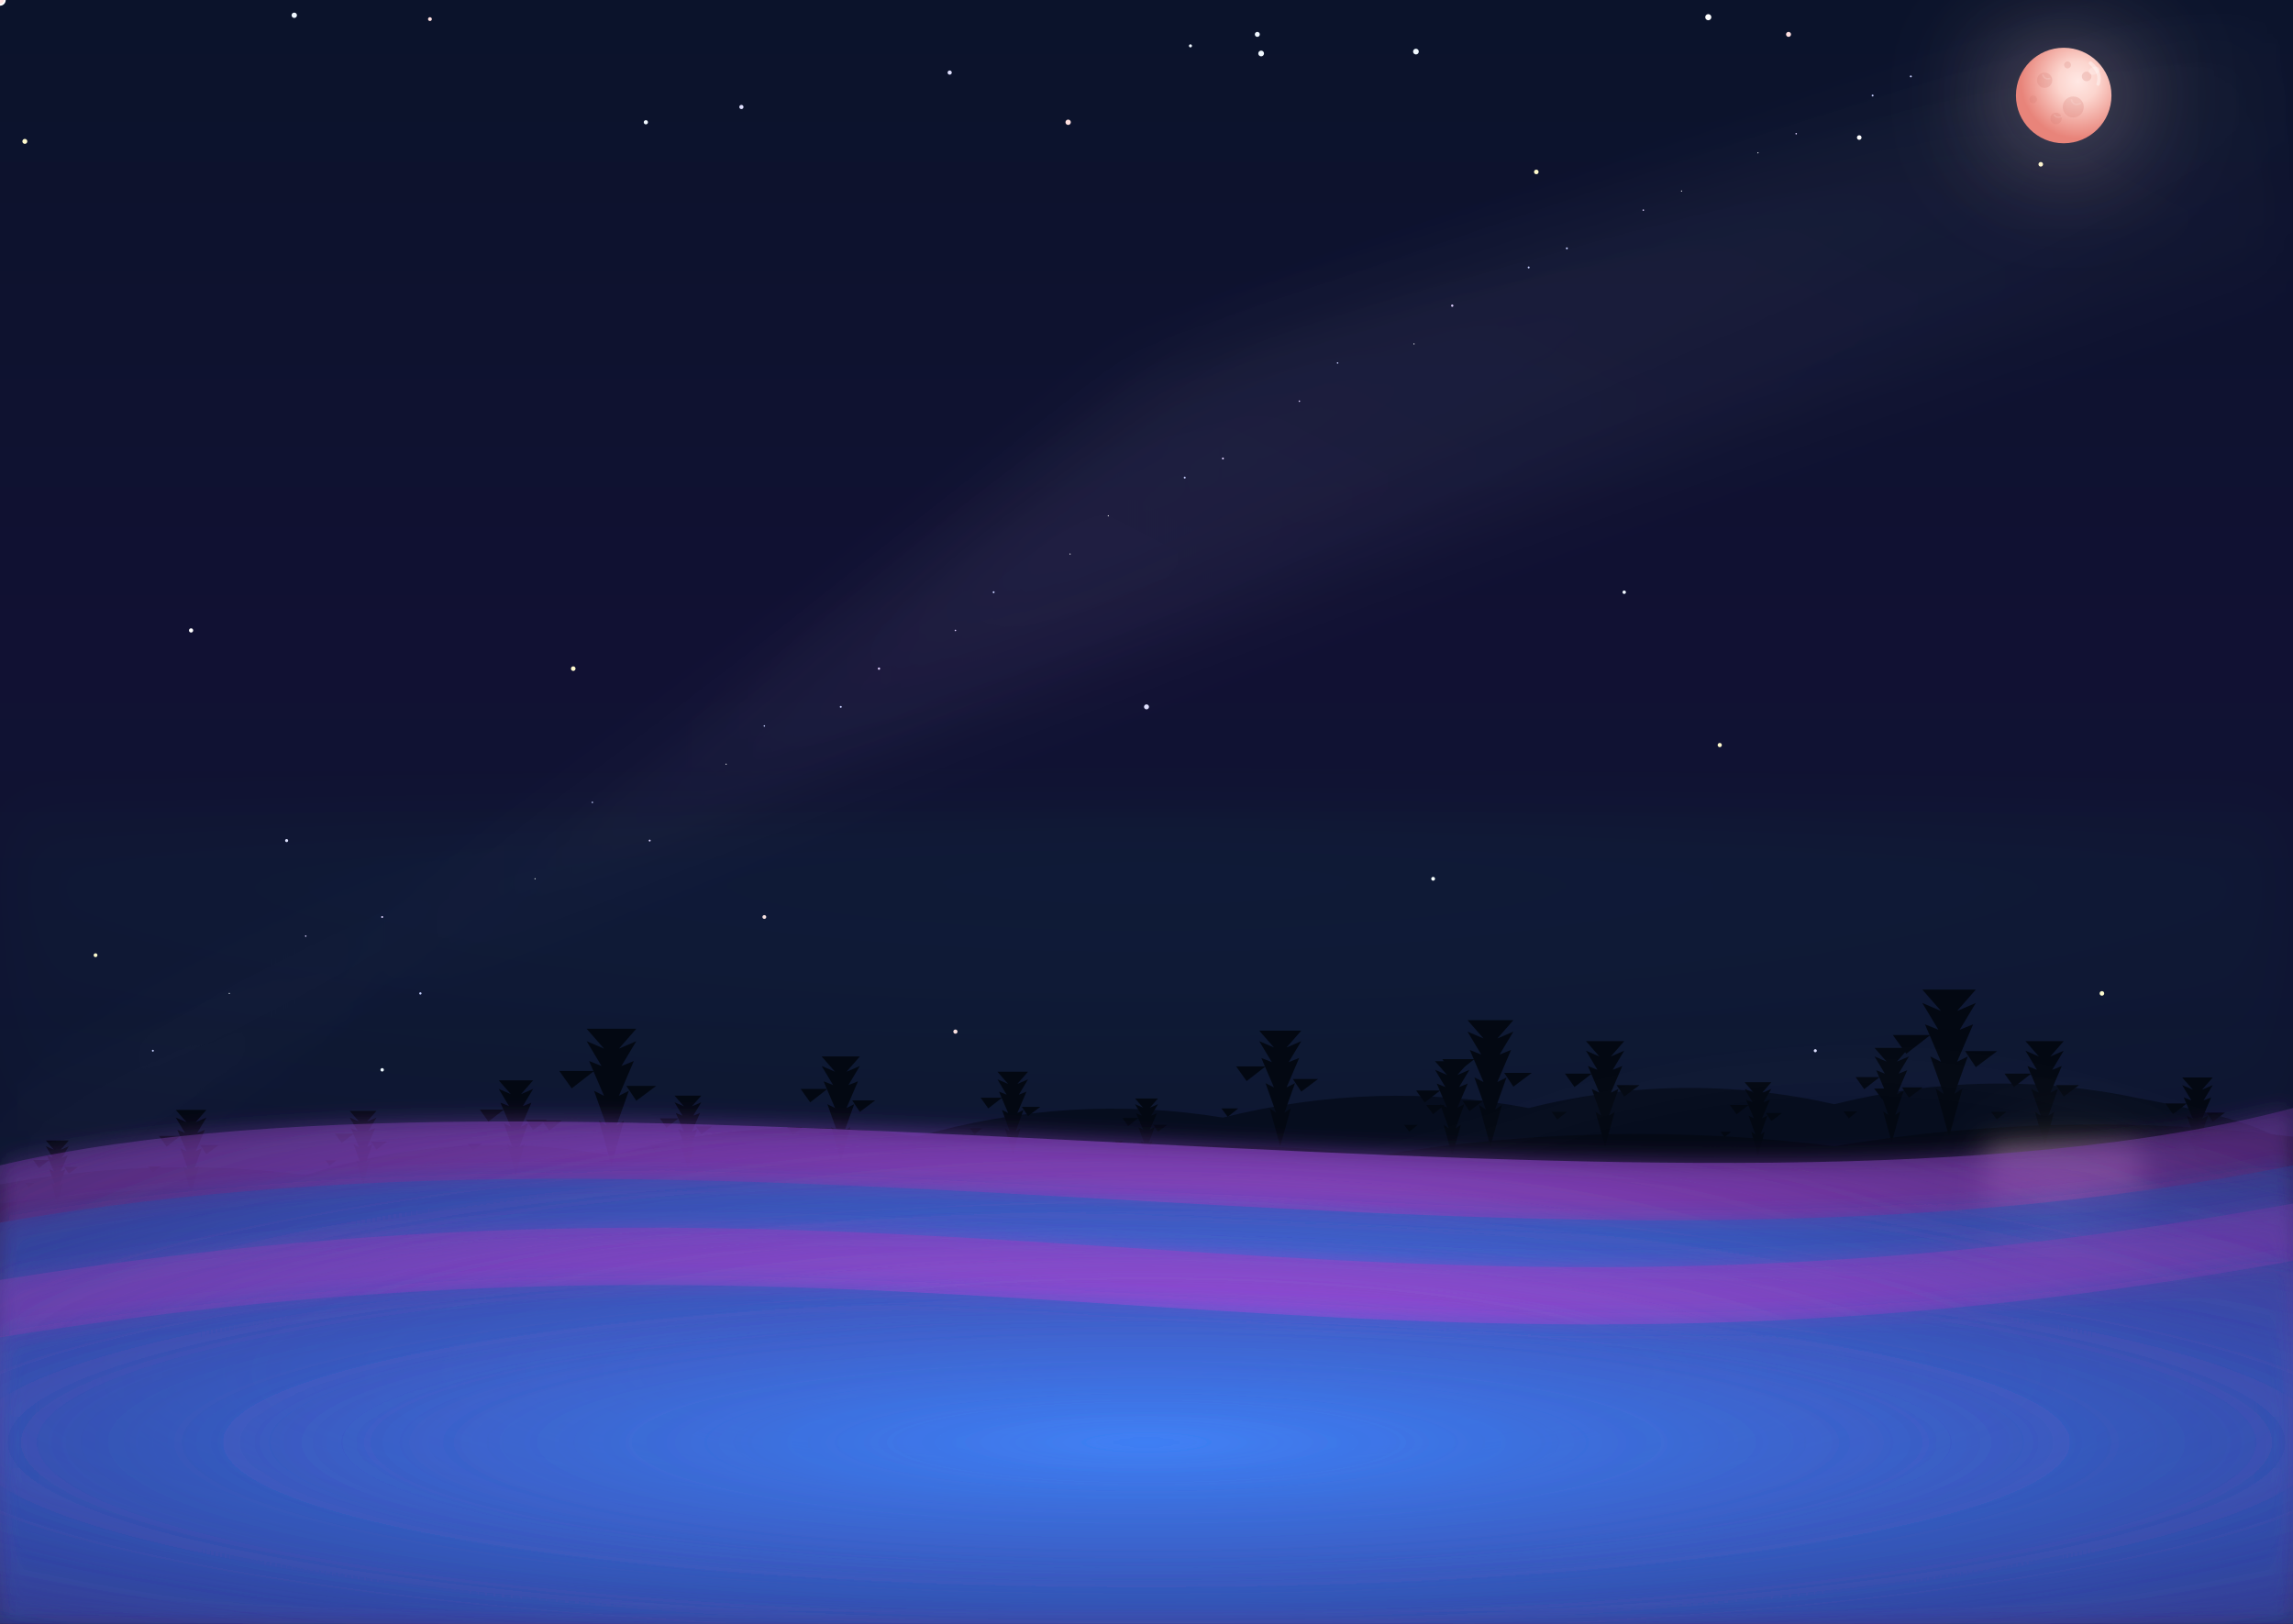
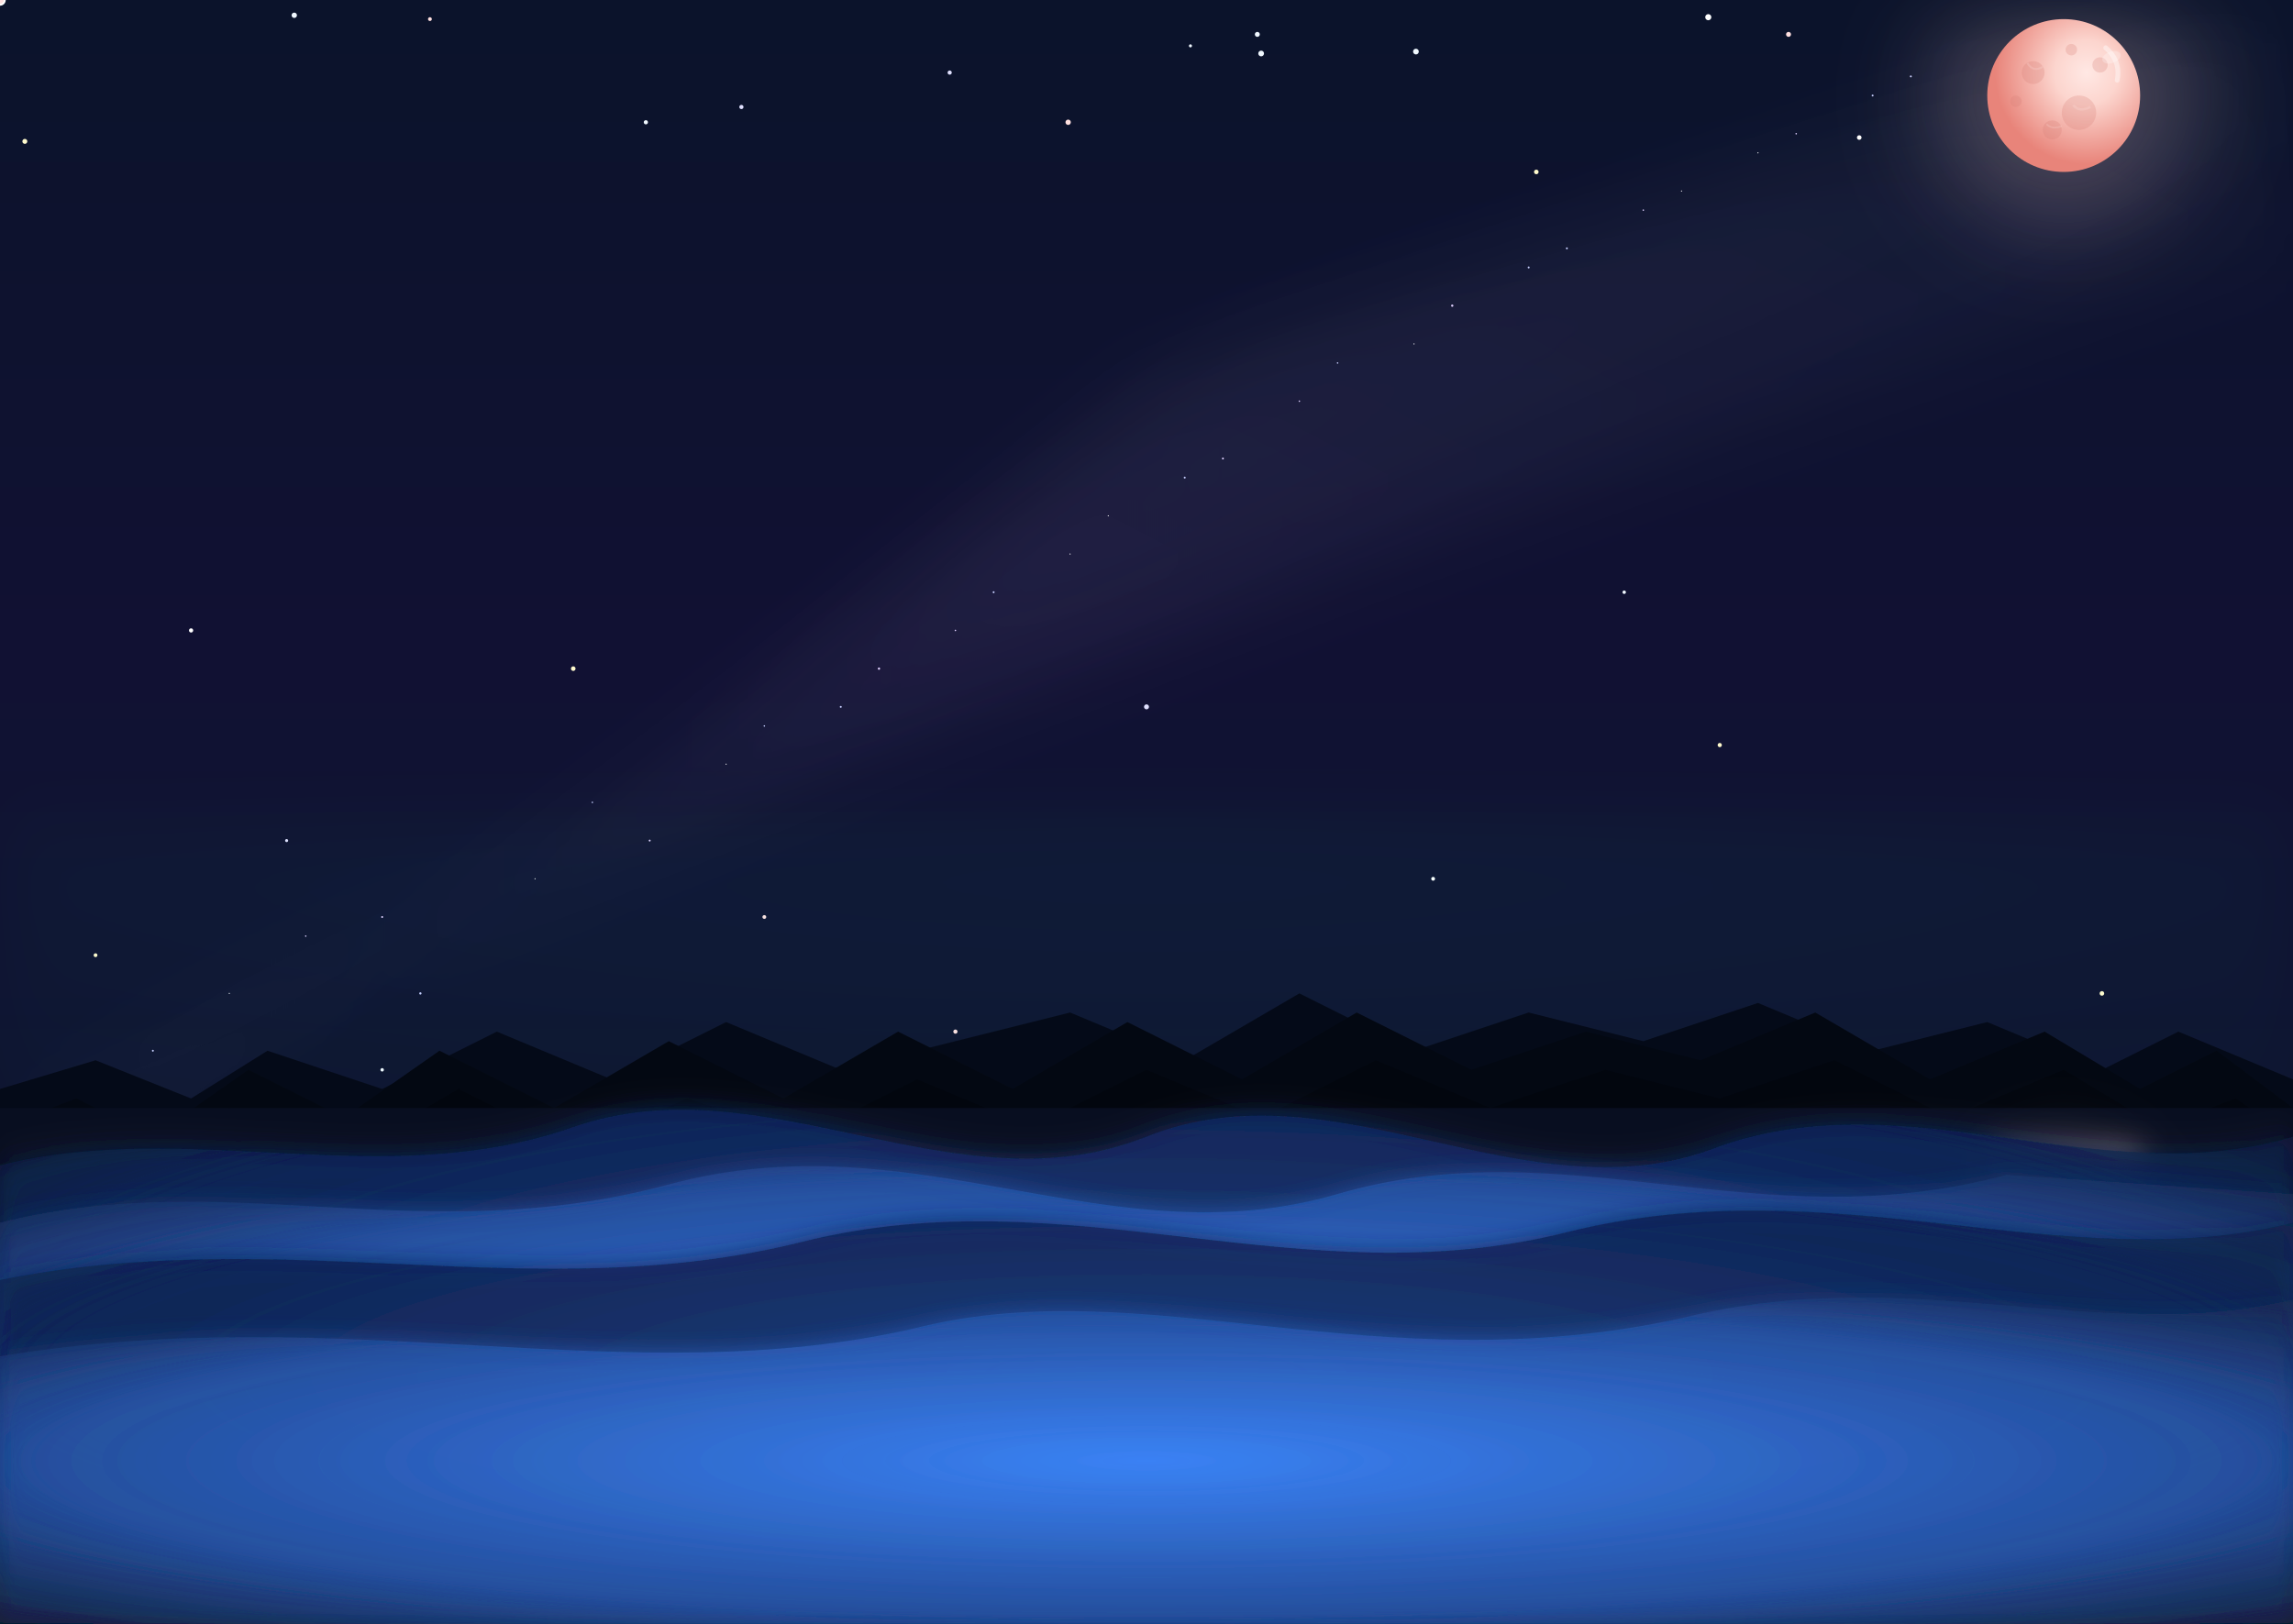
<svg xmlns="http://www.w3.org/2000/svg" viewBox="0 0 1200 850">
  <defs>
    <linearGradient id="skyGradient" x1="0%" y1="0%" x2="0%" y2="100%">
      <stop offset="0%" stop-color="#0B132B" />
      <stop offset="40%" stop-color="#111133" />
      <stop offset="100%" stop-color="#0a1a2f" />
    </linearGradient>
    <radialGradient id="auroraGradient" cx="50%" cy="100%" r="80%">
      <stop offset="0%" stop-color="#00ffcc" stop-opacity="0.5" />
      <stop offset="100%" stop-color="#00ffcc" stop-opacity="0" />
    </radialGradient>
    <filter id="blur" x="-50%" y="-50%" width="200%" height="200%">
      <feGaussianBlur stdDeviation="25" />
    </filter>
    <radialGradient id="moonGradient" cx="65%" cy="35%" r="60%">
      <stop offset="0%" stop-color="#ffe8e4" />
      <stop offset="35%" stop-color="#fcd5ce" />
      <stop offset="100%" stop-color="#e8847a" />
    </radialGradient>
    <linearGradient id="trailGradient" x1="0%" y1="0%" x2="100%" y2="0%">
      <stop offset="0%" stop-color="#ffffff" stop-opacity="0" />
      <stop offset="50%" stop-color="#ffffff" stop-opacity="0.3" />
      <stop offset="100%" stop-color="#ffffff" stop-opacity="1" />
    </linearGradient>
    <radialGradient id="auroraGradientFooter" cx="50%" cy="0%" r="90%">
      <stop offset="0%" stop-color="#00ffcc" stop-opacity="0.35" />
      <stop offset="100%" stop-color="#00ffcc" stop-opacity="0" />
    </radialGradient>
    <radialGradient id="auroraHalo" cx="50%" cy="0%" r="120%">
      <stop offset="0%" stop-color="#00ffee" stop-opacity="0.2" />
      <stop offset="100%" stop-color="#00ffee" stop-opacity="0" />
    </radialGradient>
    <radialGradient id="deepViolet" cx="50%" cy="40%" r="80%">
-       <stop offset="0%" stop-color="#9B51E0" stop-opacity="0.9" />
-       <stop offset="100%" stop-color="#6A3093" stop-opacity="0.2" />
+       <stop offset="0%" stop-color="#1a3a7a" stop-opacity="0.95" />
+       <stop offset="60%" stop-color="#0f2555" stop-opacity="0.85" />
+       <stop offset="100%" stop-color="#0a1a2f" stop-opacity="0" />
    </radialGradient>
    <radialGradient id="deepBlue" cx="50%" cy="50%" r="80%">
-       <stop offset="0%" stop-color="#3B82F6" stop-opacity="0.8" />
-       <stop offset="100%" stop-color="#1e3a8a" stop-opacity="0.3" />
+       <stop offset="0%" stop-color="#3B82F6" stop-opacity="0.9" />
+       <stop offset="60%" stop-color="#2550a0" stop-opacity="0.8" />
+       <stop offset="100%" stop-color="#0a1a2f" stop-opacity="0" />
    </radialGradient>
    <filter id="blurAurora" x="-50%" y="-50%" width="200%" height="200%">
      <feGaussianBlur stdDeviation="18" />
    </filter>
    <filter id="blurHalo" x="-50%" y="-50%" width="200%" height="200%">
      <feGaussianBlur stdDeviation="50" />
    </filter>
    <filter id="softDepth" x="-50%" y="-50%" width="200%" height="200%">
      <feGaussianBlur in="SourceGraphic" stdDeviation="6" result="blur" />
      <feMerge>
        <feMergeNode in="blur" />
        <feMergeNode in="SourceGraphic" />
      </feMerge>
    </filter>
    <linearGradient id="reflectionGradient" x1="0%" y1="0%" x2="0%" y2="100%">
      <stop offset="0%" stop-color="#fcd5ce" stop-opacity="0.6" />
      <stop offset="40%" stop-color="#f28482" stop-opacity="0.3" />
      <stop offset="100%" stop-color="#f28482" stop-opacity="0" />
    </linearGradient>
    <filter id="reflectionBlur" x="-100%" y="-50%" width="300%" height="200%">
      <feGaussianBlur stdDeviation="8" />
    </filter>
    <filter id="reflectionGlow" x="-100%" y="-50%" width="300%" height="200%">
      <feGaussianBlur stdDeviation="20" />
    </filter>
    <linearGradient id="milkyWayGradient" x1="0%" y1="100%" x2="100%" y2="0%">
      <stop offset="0%" stop-color="#ffffff" stop-opacity="0" />
      <stop offset="25%" stop-color="#c8d0ff" stop-opacity="0.05" />
      <stop offset="50%" stop-color="#e8d0ff" stop-opacity="0.08" />
      <stop offset="75%" stop-color="#c8d0ff" stop-opacity="0.05" />
      <stop offset="100%" stop-color="#ffffff" stop-opacity="0" />
    </linearGradient>
-     <radialGradient id="auroraPurple" cx="50%" cy="100%" r="70%">
-       <stop offset="0%" stop-color="#9B51E0" stop-opacity="0.25" />
-       <stop offset="100%" stop-color="#9B51E0" stop-opacity="0" />
-     </radialGradient>
-     <g id="pine-cluster">
-       <path d="M0,0 L-5,-18 L-2,-16 L-7,-30 L-3,-28 L-9,-42 L-4,-40 L-10,-50 L-3,-47 L-10,-55 L10,-55 L3,-47 L10,-50 L4,-40 L9,-42 L3,-28 L7,-30 L2,-16 L5,-18 Z" fill="#030812" />
-       <path d="M-14,0 L-17,-12 L-15,-10 L-18,-20 L-16,-18 L-20,-28 L-17,-26 L-21,-33 L-16,-31 L-21,-38 L-7,-38 L-16,-31 L-21,-33 L-17,-26 L-20,-28 L-16,-18 L-18,-20 L-15,-10 L-17,-12 Z" fill="#030812" />
-       <path d="M12,0 L9,-10 L11,-8 L8,-18 L10,-16 L7,-24 L9,-22 L6,-28 L10,-26 L6,-32 L18,-32 L10,-26 L6,-28 L9,-22 L7,-24 L10,-16 L8,-18 L11,-8 L9,-10 Z" fill="#030812" />
-       <path d="M-24,0 L-26,-7 L-24,-5 L-27,-12 L-25,-10 L-28,-16 L-25,-14 L-28,-18 L-20,-18 L-25,-14 L-28,-16 L-25,-10 L-27,-12 L-24,-5 L-26,-7 Z" fill="#030812" />
-     </g>
  </defs>
  <rect width="100%" height="100%" fill="url(#skyGradient)" />
  <path d="M-100,700 Q300,450 600,200 L1300,-50 L1300,100 Q500,350 0,600 Z" fill="url(#milkyWayGradient)" filter="url(#blurAurora)" opacity="0.6" />
  <path d="M-50,650 Q350,420 650,180 L1250,-20 L1250,60 Q500,320 0,570 Z" fill="url(#milkyWayGradient)" filter="url(#blur)" opacity="0.4" />
  <g>
    <animate attributeName="opacity" values="0.3;0.8;0.3" dur="6s" repeatCount="indefinite" />
    <circle cx="80" cy="550" r="0.5" fill="#c8d0ff" />
    <circle cx="160" cy="490" r="0.4" fill="#e0d0ff" />
    <circle cx="220" cy="520" r="0.6" fill="#c8d0ff" />
    <circle cx="280" cy="460" r="0.3" fill="#ffffff" />
    <circle cx="340" cy="440" r="0.5" fill="#e0d0ff" />
    <circle cx="400" cy="380" r="0.4" fill="#c8d0ff" />
    <circle cx="460" cy="350" r="0.6" fill="#e0d0ff" />
    <circle cx="520" cy="310" r="0.5" fill="#c8d0ff" />
    <circle cx="580" cy="270" r="0.3" fill="#ffffff" />
    <circle cx="640" cy="240" r="0.5" fill="#e0d0ff" />
    <circle cx="700" cy="190" r="0.4" fill="#c8d0ff" />
    <circle cx="760" cy="160" r="0.6" fill="#e0d0ff" />
    <circle cx="820" cy="130" r="0.5" fill="#c8d0ff" />
    <circle cx="880" cy="100" r="0.3" fill="#ffffff" />
    <circle cx="940" cy="70" r="0.4" fill="#e0d0ff" />
    <circle cx="1000" cy="40" r="0.5" fill="#c8d0ff" />
  </g>
  <g>
    <animate attributeName="opacity" values="0.5;1;0.5" dur="8s" begin="2s" repeatCount="indefinite" />
    <circle cx="120" cy="520" r="0.3" fill="#ffffff" />
    <circle cx="200" cy="480" r="0.5" fill="#e0d0ff" />
    <circle cx="310" cy="420" r="0.4" fill="#c8d0ff" />
    <circle cx="380" cy="400" r="0.3" fill="#ffffff" />
    <circle cx="440" cy="370" r="0.5" fill="#c8d0ff" />
    <circle cx="500" cy="330" r="0.4" fill="#e0d0ff" />
    <circle cx="560" cy="290" r="0.3" fill="#ffffff" />
    <circle cx="620" cy="250" r="0.5" fill="#c8d0ff" />
    <circle cx="680" cy="210" r="0.4" fill="#e0d0ff" />
    <circle cx="740" cy="180" r="0.3" fill="#ffffff" />
    <circle cx="800" cy="140" r="0.5" fill="#c8d0ff" />
    <circle cx="860" cy="110" r="0.4" fill="#e0d0ff" />
    <circle cx="920" cy="80" r="0.3" fill="#ffffff" />
    <circle cx="980" cy="50" r="0.5" fill="#c8d0ff" />
  </g>
  <g>
    <animate attributeName="opacity" values="0.4;1;0.4" dur="2.5s" begin="0s" repeatCount="indefinite" />
    <circle cx="225" cy="10" r="1.0" fill="#ffe0e0" />
    <circle cx="660" cy="28" r="1.5" fill="#f0f8ff" />
    <circle cx="741" cy="27" r="1.5" fill="#f0f8ff" />
    <circle cx="338" cy="64" r="1.1" fill="#f0f8ff" />
    <circle cx="154" cy="8" r="1.4" fill="#f0f8ff" />
  </g>
  <g>
    <animate attributeName="opacity" values="0.3;1;0.3" dur="3.2s" begin="0.7s" repeatCount="indefinite" />
    <circle cx="658" cy="18" r="1.3" fill="#f0f8ff" />
    <circle cx="497" cy="38" r="1.1" fill="#e0e0ff" />
    <circle cx="623" cy="24" r="0.8" fill="#f0f8ff" />
    <circle cx="559" cy="64" r="1.4" fill="#ffe0e0" />
    <circle cx="894" cy="9" r="1.6" fill="#ffffff" />
    <circle cx="388" cy="56" r="1.1" fill="#e0e0ff" />
    <circle cx="936" cy="18" r="1.3" fill="#ffe0e0" />
  </g>
  <g>
    <animate attributeName="opacity" values="0.5;1;0.5" dur="4s" begin="1.5s" repeatCount="indefinite" />
    <circle cx="1068" cy="86" r="1.2" fill="#fffacd" />
    <circle cx="13" cy="74" r="1.3" fill="#fffacd" />
    <circle cx="804" cy="90" r="1.2" fill="#fffacd" />
    <circle cx="973" cy="72" r="1.2" fill="#ffffff" />
  </g>
-   <circle cx="1080" cy="50" r="38" fill="none" stroke="#7b68ee" stroke-width="1.5" opacity="0.08" filter="url(#blur)">
+   <circle cx="1080" cy="50" r="60" fill="none" stroke="#7b68ee" stroke-width="2" opacity="0.08" filter="url(#blur)">
    <animate attributeName="opacity" values="0.06;0.10;0.06" dur="4s" repeatCount="indefinite" />
  </circle>
-   <circle cx="1080" cy="50" r="45" fill="#fcd5ce" opacity="0.15" filter="url(#blur)">
+   <circle cx="1080" cy="50" r="72" fill="#fcd5ce" opacity="0.15" filter="url(#blur)">
    <animate attributeName="opacity" values="0.12;0.20;0.12" dur="4s" repeatCount="indefinite" />
  </circle>
-   <circle cx="1080" cy="50" r="35" fill="#fcd5ce" opacity="0.1" filter="url(#blur)">
+   <circle cx="1080" cy="50" r="56" fill="#fcd5ce" opacity="0.1" filter="url(#blur)">
    <animate attributeName="opacity" values="0.08;0.14;0.08" dur="4s" begin="0.5s" repeatCount="indefinite" />
  </circle>
-   <circle cx="1080" cy="50" r="25" fill="url(#moonGradient)" />
+   <circle cx="1080" cy="50" r="40" fill="url(#moonGradient)" />
  <g opacity="0.25">
-     <circle cx="1070" cy="42" r="4" fill="#d47a72" />
-     <circle cx="1085" cy="56" r="5.5" fill="#d47a72" />
-     <circle cx="1076" cy="62" r="3" fill="#d47a72" />
-     <circle cx="1092" cy="40" r="2.5" fill="#d47a72" />
-     <circle cx="1064" cy="52" r="2" fill="#d47a72" />
-     <circle cx="1082" cy="34" r="1.8" fill="#d47a72" />
+     <circle cx="1064" cy="38" r="6" fill="#d47a72" />
+     <circle cx="1088" cy="59" r="9" fill="#d47a72" />
+     <circle cx="1074" cy="68" r="5" fill="#d47a72" />
+     <circle cx="1099" cy="34" r="4" fill="#d47a72" />
+     <circle cx="1055" cy="53" r="3" fill="#d47a72" />
+     <circle cx="1084" cy="26" r="3" fill="#d47a72" />
  </g>
  <g opacity="0.2">
-     <path d="M1069,39 Q1070,42 1073,41" fill="none" stroke="#ffe8e4" stroke-width="0.8" />
-     <path d="M1084,52 Q1085,56 1089,54" fill="none" stroke="#ffe8e4" stroke-width="0.8" />
-     <path d="M1075,60 Q1076,62 1079,61" fill="none" stroke="#ffe8e4" stroke-width="0.6" />
-   </g>
-   <path d="M1094,33 Q1100,38 1098,44" fill="none" stroke="white" stroke-width="1.8" stroke-linecap="round" opacity="0.4">
+     <path d="M1061,33 Q1064,38 1069,35" fill="none" stroke="#ffe8e4" stroke-width="1" />
+     <path d="M1085,55 Q1088,59 1094,56" fill="none" stroke="#ffe8e4" stroke-width="1.2" />
+     <path d="M1071,65 Q1074,68 1079,66" fill="none" stroke="#ffe8e4" stroke-width="0.8" />
+   </g>
+   <path d="M1102,25 Q1110,32 1108,42" fill="none" stroke="white" stroke-width="2.5" stroke-linecap="round" opacity="0.4">
    <animate attributeName="opacity" values="0.3;0.5;0.3" dur="3s" repeatCount="indefinite" />
  </path>
-   <ellipse cx="1096" cy="37" rx="3" ry="2" fill="white" opacity="0.25" transform="rotate(-20 1096 37)">
+   <ellipse cx="1105" cy="30" rx="5" ry="3" fill="white" opacity="0.25" transform="rotate(-20 1105 30)">
    <animate attributeName="opacity" values="0.15;0.35;0.15" dur="3s" repeatCount="indefinite" />
  </ellipse>
  <g filter="url(#blur)">
    <path fill="url(#auroraGradient)" opacity="0.7">
      <animateTransform attributeName="transform" type="translate" values="-100 0; 0 0; 100 0; 0 0; -100 0" dur="12s" repeatCount="indefinite" />
      <animate attributeName="d" dur="10s" repeatCount="indefinite" values="           M0,500 Q300,60 600,200 T1200,100 L1200,500 L0,500 Z;           M0,500 Q300,90 600,150 T1200,120 L1200,500 L0,500 Z;           M0,500 Q300,50 600,180 T1200,90 L1200,500 L0,500 Z;           M0,500 Q300,60 600,200 T1200,100 L1200,500 L0,500 Z         " />
    </path>
  </g>
  <g filter="url(#blur)">
    <path fill="url(#auroraGradient)" opacity="0.5">
      <animateTransform attributeName="transform" type="translate" values="150 0; 0 0; -150 0; 0 0; 150 0" dur="16s" repeatCount="indefinite" />
      <animate attributeName="d" dur="12s" repeatCount="indefinite" values="           M0,450 Q250,100 500,150 Q850,80 1200,130 L1200,450 L0,450 Z;           M0,450 Q250,130 500,120 Q850,140 1200,160 L1200,450 L0,450 Z;           M0,450 Q250,70 500,170 Q850,100 1200,140 L1200,450 L0,450 Z;           M0,450 Q250,100 500,150 Q850,80 1200,130 L1200,450 L0,450 Z         " />
-     </path>
-   </g>
-   <g filter="url(#blur)">
-     <path fill="url(#auroraPurple)" opacity="0.4">
-       <animateTransform attributeName="transform" type="translate" values="50 0; -50 0; 50 0" dur="14s" repeatCount="indefinite" />
-       <animate attributeName="d" dur="9s" repeatCount="indefinite" values="           M0,450 Q350,80 650,220 T1200,120 L1200,450 L0,450 Z;           M0,450 Q350,120 650,170 T1200,150 L1200,450 L0,450 Z;           M0,450 Q350,70 650,200 T1200,100 L1200,450 L0,450 Z;           M0,450 Q350,80 650,220 T1200,120 L1200,450 L0,450 Z         " />
    </path>
  </g>
  <g>
    <animate attributeName="opacity" values="0;1;0" dur="3s" begin="0s" repeatCount="indefinite" />
    <animateTransform attributeName="transform" type="translate" from="100 -100" to="1300 1100" dur="3s" begin="0s" repeatCount="indefinite" />
    <g transform="rotate(45)">
      <line x1="-60" y1="0" x2="0" y2="0" stroke="url(#trailGradient)" stroke-width="2" stroke-linecap="round" />
      <circle cx="0" cy="0" r="3" fill="white">
        <animate attributeName="r" values="3;4.5;3" dur="0.4s" repeatCount="indefinite" />
      </circle>
    </g>
  </g>
  <g>
    <animate attributeName="opacity" values="0;1;0" dur="3.5s" begin="1s" repeatCount="indefinite" />
    <animateTransform attributeName="transform" type="translate" from="1100 -100" to="-300 1300" dur="3.5s" begin="1s" repeatCount="indefinite" />
    <g transform="rotate(135)">
      <line x1="-50" y1="0" x2="0" y2="0" stroke="url(#trailGradient)" stroke-width="1.5" stroke-linecap="round" />
      <circle cx="0" cy="0" r="2.5" fill="white">
        <animate attributeName="r" values="2.5;3.5;2.5" dur="0.4s" repeatCount="indefinite" />
      </circle>
    </g>
  </g>
  <g>
    <animate attributeName="opacity" values="0;0.8;0" dur="5s" begin="2s" repeatCount="indefinite" />
    <animateTransform attributeName="transform" type="translate" from="200 300" to="1000 1200" dur="5s" begin="2s" repeatCount="indefinite" />
    <g transform="rotate(60)">
      <line x1="-80" y1="0" x2="0" y2="0" stroke="url(#trailGradient)" stroke-width="1" stroke-linecap="round" />
      <circle cx="0" cy="0" r="2" fill="#ffe0e0">
        <animate attributeName="r" values="2;3;2" dur="0.6s" repeatCount="indefinite" />
      </circle>
    </g>
  </g>
  <g>
    <animate attributeName="opacity" values="0.3;1;0.3" dur="3.8s" begin="0s" repeatCount="indefinite" />
    <circle cx="100" cy="330" r="1.1" fill="#ffffff" />
    <circle cx="600" cy="370" r="1.3" fill="#e0e0ff" />
    <circle cx="400" cy="480" r="1.0" fill="#ffe0e0" />
    <circle cx="1100" cy="520" r="1.2" fill="#fffacd" />
    <circle cx="200" cy="560" r="0.9" fill="#f0f8ff" />
  </g>
  <g>
    <animate attributeName="opacity" values="0.4;1;0.4" dur="2.8s" begin="1.2s" repeatCount="indefinite" />
    <circle cx="300" cy="350" r="1.2" fill="#fffacd" />
    <circle cx="900" cy="390" r="1.1" fill="#fffacd" />
    <circle cx="750" cy="460" r="1.0" fill="#ffffff" />
    <circle cx="150" cy="440" r="0.8" fill="#e0e0ff" />
    <circle cx="500" cy="540" r="1.1" fill="#ffe0e0" />
    <circle cx="1050" cy="580" r="0.9" fill="#ffffff" />
  </g>
  <g>
    <animate attributeName="opacity" values="0.5;1;0.5" dur="5s" begin="2.5s" repeatCount="indefinite" />
    <circle cx="850" cy="310" r="0.9" fill="#f0f8ff" />
    <circle cx="50" cy="500" r="1.0" fill="#fffacd" />
    <circle cx="950" cy="550" r="0.8" fill="#e0e0ff" />
    <circle cx="350" cy="610" r="0.9" fill="#f0f8ff" />
  </g>
  <rect x="0" y="430" width="1200" height="220" fill="url(#auroraGradientFooter)" opacity="0.12" filter="url(#blurAurora)">
    <animate attributeName="opacity" values="0.08;0.16;0.08" dur="6s" repeatCount="indefinite" />
  </rect>
  <g filter="url(#blurHalo)">
    <path fill="url(#auroraHalo)" opacity="0.5">
      <animateTransform attributeName="transform" type="translate" values="0 0; 100 0; -100 0; 0 0" dur="12s" repeatCount="indefinite" />
      <animate attributeName="d" dur="12s" repeatCount="indefinite" values="           M0,150 Q300,390 600,310 T1200,350 L1200,850 L0,850 Z;           M0,150 Q300,410 600,330 T1200,320 L1200,850 L0,850 Z;           M0,150 Q300,350 600,350 T1200,390 L1200,850 L0,850 Z;           M0,150 Q300,390 600,310 T1200,350 L1200,850 L0,850 Z         " />
    </path>
  </g>
  <g filter="url(#blurAurora)">
    <path fill="url(#auroraGradientFooter)" opacity="0.35">
      <animateTransform attributeName="transform" type="translate" values="0 0; 100 0; -100 0; 0 0" dur="8s" repeatCount="indefinite" />
      <animate attributeName="d" dur="8s" repeatCount="indefinite" values="           M0,200 Q300,340 600,310 T1200,340 L1200,850 L0,850 Z;           M0,200 Q300,380 600,290 T1200,360 L1200,850 L0,850 Z;           M0,200 Q300,320 600,330 T1200,310 L1200,850 L0,850 Z;           M0,200 Q300,340 600,310 T1200,340 L1200,850 L0,850 Z         " />
    </path>
  </g>
  <g>
-     <path d="M0,850 L0,620 Q80,605 160,615 Q240,590 320,605 Q400,582 480,595 Q560,572 640,585 Q720,565 800,580 Q880,560 960,578 Q1040,558 1120,575 Q1200,590 1200,605 L1200,850 Z" fill="#060d1e" />
-     <path d="M0,850 L0,630 Q120,615 240,625 Q360,600 480,615 Q600,590 720,605 Q840,585 960,600 Q1080,580 1200,595 L1200,850 Z" fill="#040915" />
-     <use href="#pine-cluster" transform="translate(30, 630) scale(0.6)" />
-     <use href="#pine-cluster" transform="translate(100, 625) scale(0.8)" />
-     <use href="#pine-cluster" transform="translate(190, 620) scale(0.7)" />
-     <use href="#pine-cluster" transform="translate(270, 615) scale(0.9)" />
-     <use href="#pine-cluster" transform="translate(360, 612) scale(0.7)" />
-     <use href="#pine-cluster" transform="translate(440, 608) scale(1)" />
-     <use href="#pine-cluster" transform="translate(530, 605) scale(0.8)" />
-     <use href="#pine-cluster" transform="translate(600, 608) scale(0.6)" />
-     <use href="#pine-cluster" transform="translate(670, 600) scale(1.1)" />
-     <use href="#pine-cluster" transform="translate(760, 605) scale(0.9)" />
-     <use href="#pine-cluster" transform="translate(840, 600) scale(1)" />
-     <use href="#pine-cluster" transform="translate(920, 605) scale(0.7)" />
-     <use href="#pine-cluster" transform="translate(990, 598) scale(0.9)" />
-     <use href="#pine-cluster" transform="translate(1070, 600) scale(1)" />
-     <use href="#pine-cluster" transform="translate(1150, 608) scale(0.8)" />
-     <use href="#pine-cluster" transform="translate(320, 610) scale(1.3)" />
-     <use href="#pine-cluster" transform="translate(780, 600) scale(1.2)" />
-     <use href="#pine-cluster" transform="translate(1020, 595) scale(1.4)" />
-   </g>
+     <path d="M0,850 L0,570 L50,555 L100,575 L140,550 L200,570 L260,540 L320,565 L380,535 L440,560 L500,545 L560,530 L620,555 L680,520 L740,550 L800,530 L860,545 L920,525 L980,550 L1040,535 L1100,560 L1140,540 L1200,565 L1200,850 Z" fill="#040a18" />
+     <path d="M0,850 L0,590 L40,575 L80,595 L130,560 L180,585 L230,550 L290,580 L350,545 L410,575 L470,540 L530,570 L590,535 L650,565 L710,530 L770,560 L830,540 L890,555 L950,530 L1010,565 L1070,540 L1120,570 L1160,550 L1200,580 L1200,850 Z" fill="#030812" />
+     <path d="M0,850 L0,610 L35,590 L70,615 L120,580 L180,605 L240,570 L300,600 L360,575 L420,595 L480,565 L540,590 L600,560 L660,585 L720,555 L780,580 L840,560 L900,575 L960,555 L1020,585 L1080,560 L1130,590 L1170,575 L1200,595 L1200,850 Z" fill="#02060e" />
+   </g>
+   <rect x="0" y="580" width="1200" height="270" fill="#080e20" />
  <g>
    <ellipse cx="1080" cy="720" rx="60" ry="120" fill="#fcd5ce" opacity="0.15" filter="url(#reflectionGlow)">
      <animate attributeName="opacity" values="0.1;0.2;0.1" dur="3s" repeatCount="indefinite" />
      <animate attributeName="ry" values="120;140;120" dur="3s" repeatCount="indefinite" />
    </ellipse>
    <rect x="1040" y="600" width="80" height="250" fill="url(#reflectionGradient)" filter="url(#reflectionBlur)" opacity="0.7">
      <animate attributeName="opacity" values="0.5;0.8;0.5" dur="3s" repeatCount="indefinite" />
      <animate attributeName="width" values="80;100;80" dur="3s" repeatCount="indefinite" />
    </rect>
    <ellipse cx="1080" cy="660" rx="20" ry="35" fill="#fcd5ce" opacity="0.35" filter="url(#reflectionBlur)">
      <animate attributeName="opacity" values="0.25;0.45;0.25" dur="3s" repeatCount="indefinite" />
      <animate attributeName="ry" values="35;50;35" dur="3s" repeatCount="indefinite" />
    </ellipse>
    <ellipse cx="1080" cy="810" rx="25" ry="5" fill="#fcd5ce" opacity="0.25" filter="url(#reflectionBlur)">
      <animate attributeName="opacity" values="0.15;0.35;0.15" dur="3s" begin="0.5s" repeatCount="indefinite" />
    </ellipse>
  </g>
-   <path fill="none" stroke="white" stroke-width="2" opacity="0.08" filter="url(#reflectionBlur)" d="M0,615 Q200,580 400,620 T800,590 T1200,615">
-     <animate attributeName="d" dur="8s" repeatCount="indefinite" values="M0,615 Q200,580 400,620 T800,590 T1200,615;                      M0,595 Q200,630 400,590 T800,620 T1200,595;                      M0,615 Q200,580 400,620 T800,590 T1200,615" />
-   </path>
-   <path fill="none" stroke="white" stroke-width="1.5" opacity="0.06" filter="url(#reflectionBlur)" d="M0,645 Q300,600 600,650 T1200,615">
-     <animate attributeName="d" dur="7s" repeatCount="indefinite" values="M0,645 Q300,600 600,650 T1200,615;                      M0,625 Q300,650 600,620 T1200,645;                      M0,645 Q300,600 600,650 T1200,615" />
-   </path>
-   <path fill="none" stroke="white" stroke-width="1" opacity="0.05" filter="url(#reflectionBlur)" d="M0,675 Q400,640 800,680 T1200,640">
-     <animate attributeName="d" dur="6s" repeatCount="indefinite" values="M0,675 Q400,640 800,680 T1200,640;                      M0,655 Q400,680 800,650 T1200,670;                      M0,675 Q400,640 800,680 T1200,640" />
-   </path>
-   <path fill="url(#deepViolet)" filter="url(#softDepth)" d="M0,610 C300,540 900,660 1200,580 L1200,850 L0,850 Z">
-     <animate attributeName="d" dur="8s" repeatCount="indefinite" values="M0,610 C300,540 900,660 1200,580 L1200,850 L0,850 Z;                      M0,590 C350,640 850,560 1200,600 L1200,850 L0,850 Z;                      M0,610 C300,540 900,660 1200,580 L1200,850 L0,850 Z" />
-   </path>
-   <path fill="url(#deepBlue)" filter="url(#softDepth)" d="M0,640 C400,570 800,690 1200,610 L1200,850 L0,850 Z">
-     <animate attributeName="d" dur="7s" repeatCount="indefinite" values="M0,640 C400,570 800,690 1200,610 L1200,850 L0,850 Z;                      M0,620 C450,630 750,590 1200,620 L1200,850 L0,850 Z;                      M0,640 C400,570 800,690 1200,610 L1200,850 L0,850 Z" />
-   </path>
-   <path fill="url(#deepViolet)" filter="url(#softDepth)" d="M0,670 C500,590 700,720 1200,630 L1200,850 L0,850 Z">
-     <animate attributeName="d" dur="6s" repeatCount="indefinite" values="M0,670 C500,590 700,720 1200,630 L1200,850 L0,850 Z;                      M0,650 C520,650 680,680 1200,650 L1200,850 L0,850 Z;                      M0,670 C500,590 700,720 1200,630 L1200,850 L0,850 Z" />
-   </path>
-   <path fill="url(#deepBlue)" filter="url(#softDepth)" d="M0,700 C500,620 700,750 1200,660 L1200,850 L0,850 Z">
-     <animate attributeName="d" dur="5.5s" repeatCount="indefinite" values="M0,700 C500,620 700,750 1200,660 L1200,850 L0,850 Z;                      M0,690 C520,670 680,710 1200,680 L1200,850 L0,850 Z;                      M0,700 C500,620 700,750 1200,660 L1200,850 L0,850 Z" />
+   <g filter="url(#reflectionBlur)" opacity="0.12">
+     <path fill="none" stroke="#fcd5ce" stroke-width="4" d="M0,610 C100,585 200,625 300,590 C400,555 500,635 600,595 C700,555 800,640 900,600 C1000,565 1100,625 1200,595">
+       <animate attributeName="d" dur="8s" repeatCount="indefinite" values="M0,610 C100,585 200,625 300,590 C400,555 500,635 600,595 C700,555 800,640 900,600 C1000,565 1100,625 1200,595;                        M0,595 C120,620 220,580 320,608 C420,570 520,610 620,585 C720,570 820,615 920,590 C1020,575 1120,605 1200,600;                        M0,610 C100,585 200,625 300,590 C400,555 500,635 600,595 C700,555 800,640 900,600 C1000,565 1100,625 1200,595" />
+     </path>
+     <path fill="none" stroke="#fcd5ce" stroke-width="3" d="M0,640 C120,610 220,655 350,620 C480,585 580,660 700,625 C820,590 920,650 1050,615">
+       <animate attributeName="d" dur="7s" repeatCount="indefinite" values="M0,640 C120,610 220,655 350,620 C480,585 580,660 700,625 C820,590 920,650 1050,615;                        M0,625 C140,645 240,600 370,635 C490,600 600,645 720,612 C840,600 940,635 1050,625;                        M0,640 C120,610 220,655 350,620 C480,585 580,660 700,625 C820,590 920,650 1050,615" />
+     </path>
+     <path fill="none" stroke="#fcd5ce" stroke-width="2" d="M0,670 C150,640 280,685 420,650 C560,615 680,680 820,645 C960,610 1080,670 1200,640">
+       <animate attributeName="d" dur="6s" repeatCount="indefinite" values="M0,670 C150,640 280,685 420,650 C560,615 680,680 820,645 C960,610 1080,670 1200,640;                        M0,655 C170,670 300,625 440,660 C570,630 690,660 830,635 C970,620 1090,655 1200,650;                        M0,670 C150,640 280,685 420,650 C560,615 680,680 820,645 C960,610 1080,670 1200,640" />
+     </path>
+   </g>
+   <path fill="url(#deepViolet)" filter="url(#softDepth)" d="M0,610 C100,585 200,625 300,590 C400,555 500,635 600,595 C700,555 800,640 900,600 C1000,565 1100,625 1200,595 L1200,850 L0,850 Z">
+     <animate attributeName="d" dur="8s" repeatCount="indefinite" values="M0,610 C100,585 200,625 300,590 C400,555 500,635 600,595 C700,555 800,640 900,600 C1000,565 1100,625 1200,595 L1200,850 L0,850 Z;                      M0,595 C120,620 220,580 320,608 C420,570 520,610 620,585 C720,570 820,615 920,590 C1020,575 1120,605 1200,600 L1200,850 L0,850 Z;                      M0,610 C100,585 200,625 300,590 C400,555 500,635 600,595 C700,555 800,640 900,600 C1000,565 1100,625 1200,595 L1200,850 L0,850 Z" />
+   </path>
+   <path fill="url(#deepBlue)" filter="url(#softDepth)" d="M0,640 C120,610 220,655 350,620 C480,585 580,660 700,625 C820,590 920,650 1050,615 L1200,625 L1200,850 L0,850 Z">
+     <animate attributeName="d" dur="7s" repeatCount="indefinite" values="M0,640 C120,610 220,655 350,620 C480,585 580,660 700,625 C820,590 920,650 1050,615 L1200,625 L1200,850 L0,850 Z;                      M0,625 C140,645 240,600 370,635 C490,600 600,645 720,612 C840,600 940,635 1050,625 L1200,620 L1200,850 L0,850 Z;                      M0,640 C120,610 220,655 350,620 C480,585 580,660 700,625 C820,590 920,650 1050,615 L1200,625 L1200,850 L0,850 Z" />
+   </path>
+   <path fill="url(#deepViolet)" filter="url(#softDepth)" d="M0,670 C150,640 280,685 420,650 C560,615 680,680 820,645 C960,610 1080,670 1200,640 L1200,850 L0,850 Z">
+     <animate attributeName="d" dur="6s" repeatCount="indefinite" values="M0,670 C150,640 280,685 420,650 C560,615 680,680 820,645 C960,610 1080,670 1200,640 L1200,850 L0,850 Z;                      M0,655 C170,670 300,625 440,660 C570,630 690,660 830,635 C970,620 1090,655 1200,650 L1200,850 L0,850 Z;                      M0,670 C150,640 280,685 420,650 C560,615 680,680 820,645 C960,610 1080,670 1200,640 L1200,850 L0,850 Z" />
+   </path>
+   <path fill="url(#deepBlue)" filter="url(#softDepth)" d="M0,710 C180,680 330,730 480,695 C600,665 720,725 880,690 C1000,660 1100,705 1200,680 L1200,850 L0,850 Z">
+     <animate attributeName="d" dur="5.5s" repeatCount="indefinite" values="M0,710 C180,680 330,730 480,695 C600,665 720,725 880,690 C1000,660 1100,705 1200,680 L1200,850 L0,850 Z;                      M0,695 C200,715 350,675 500,710 C620,690 740,705 880,680 C1020,670 1120,700 1200,690 L1200,850 L0,850 Z;                      M0,710 C180,680 330,730 480,695 C600,665 720,725 880,690 C1000,660 1100,705 1200,680 L1200,850 L0,850 Z" />
  </path>
</svg>
